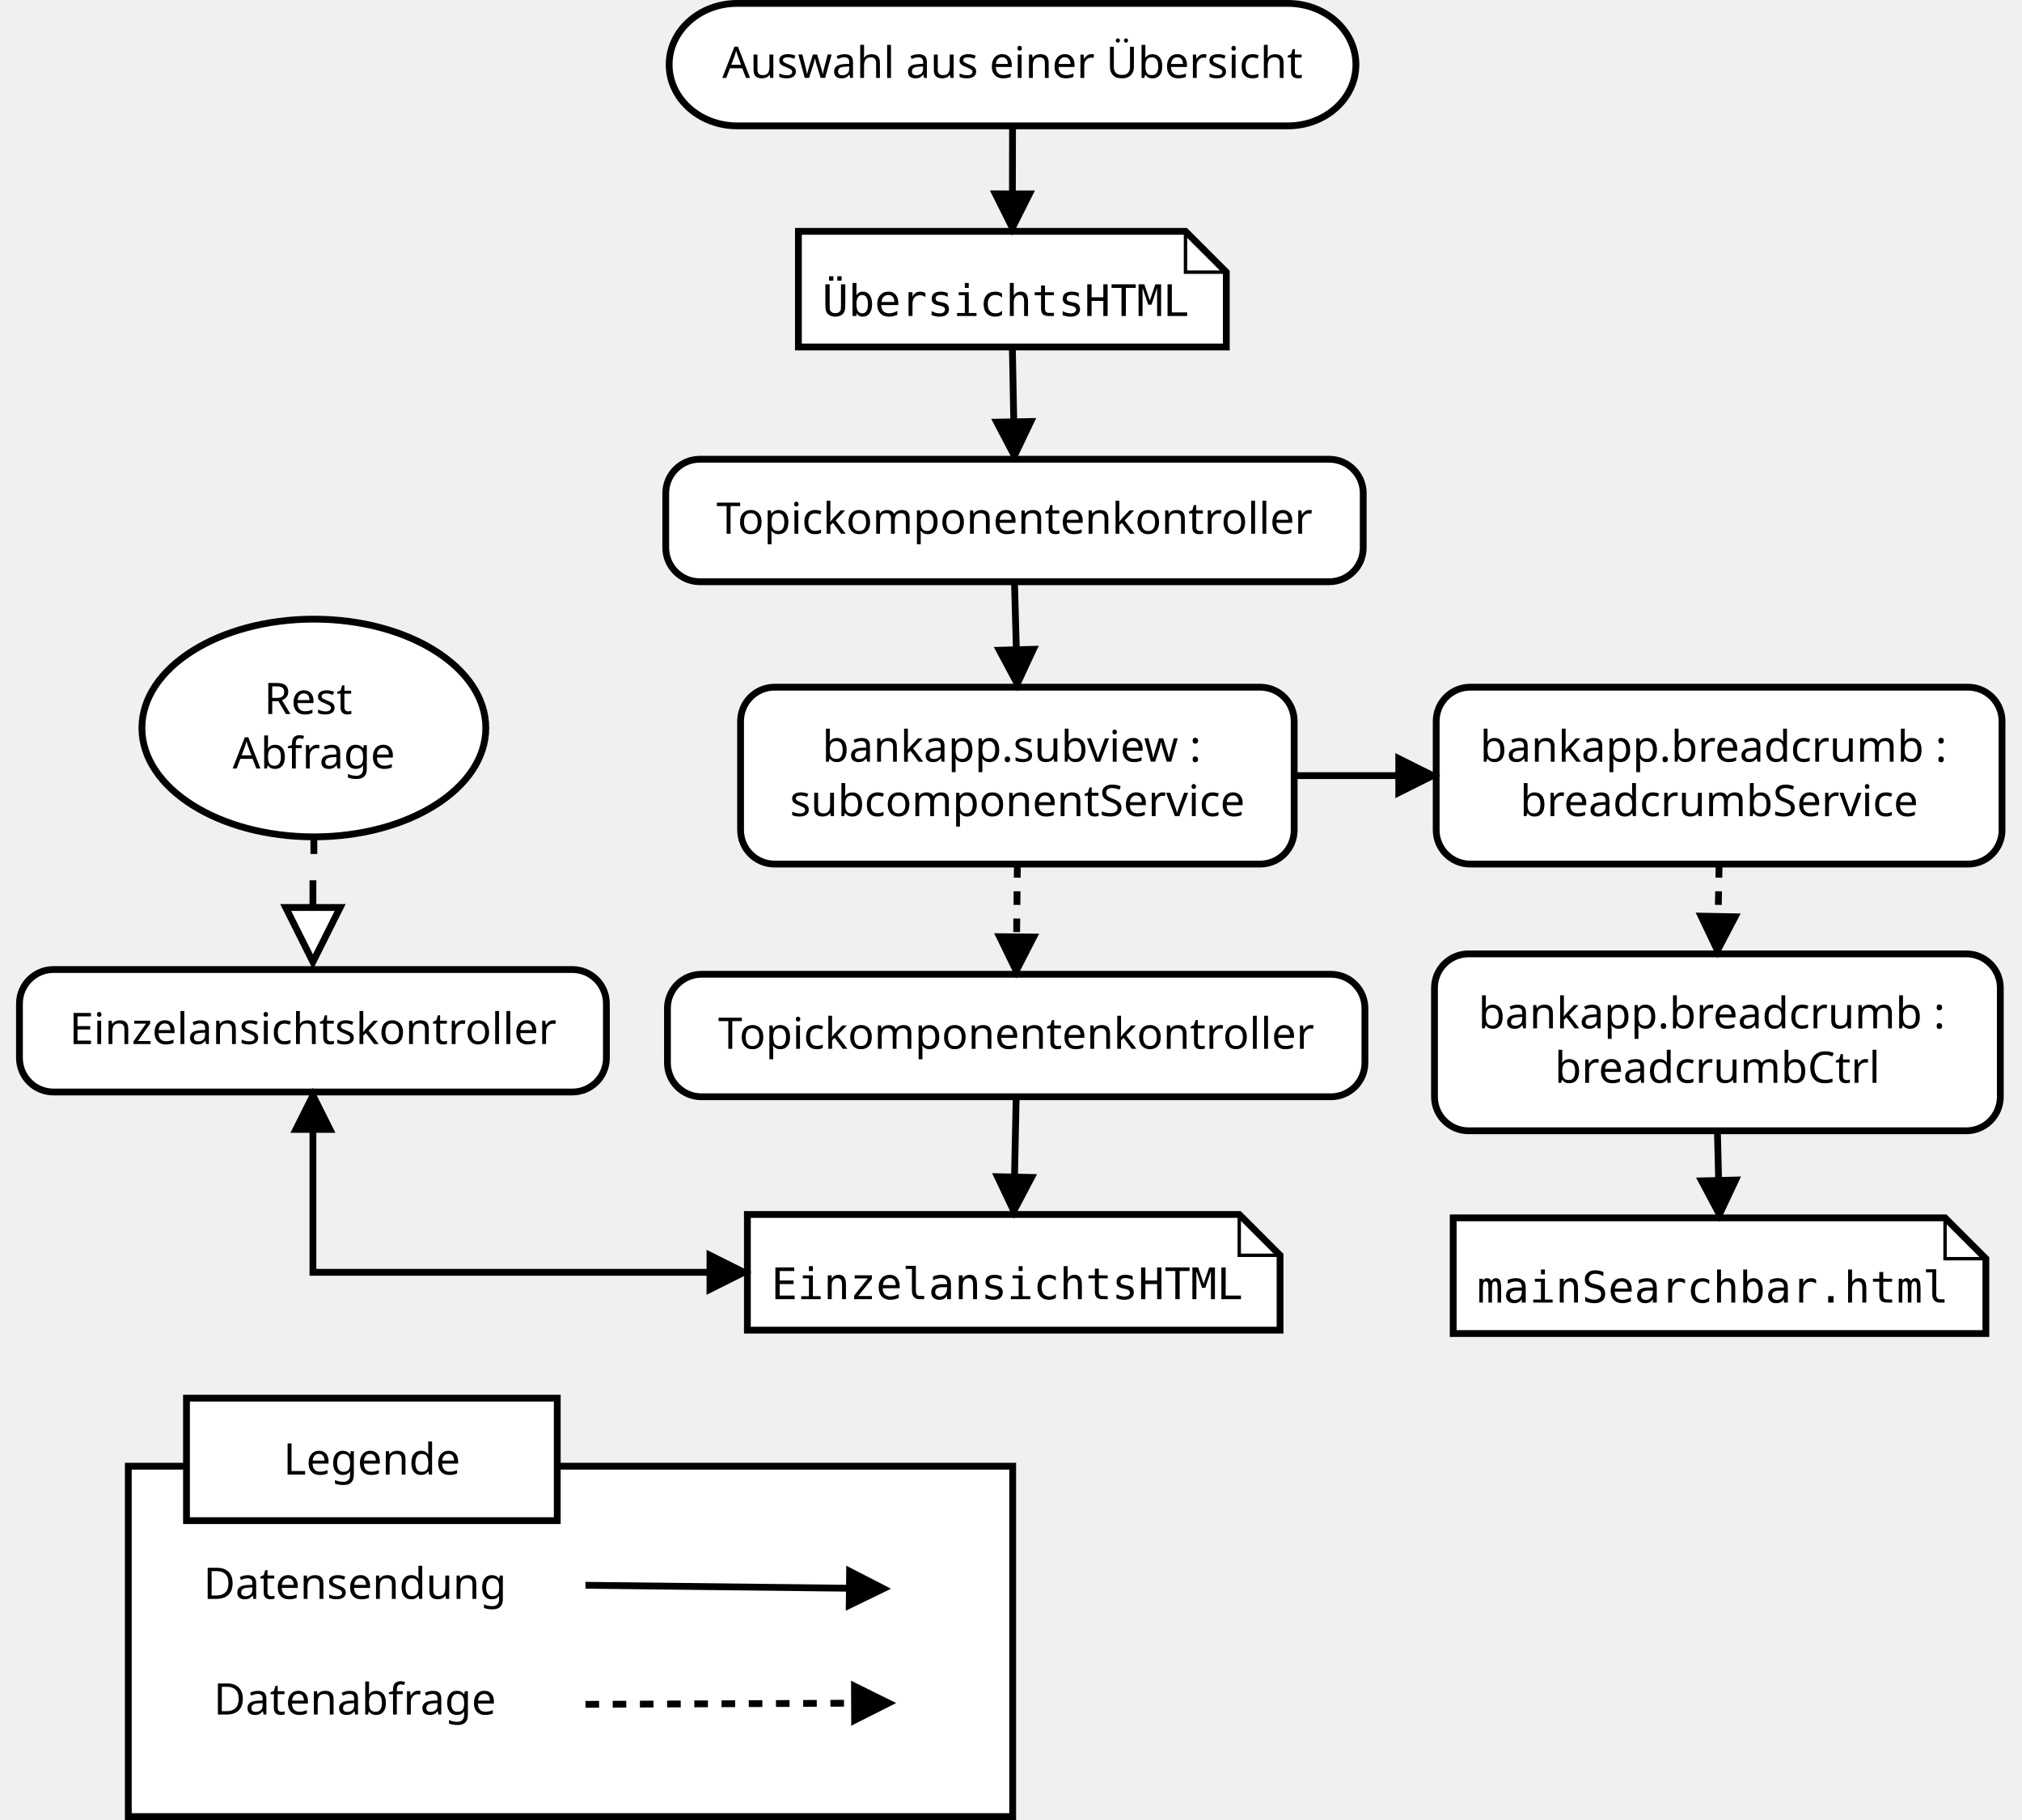
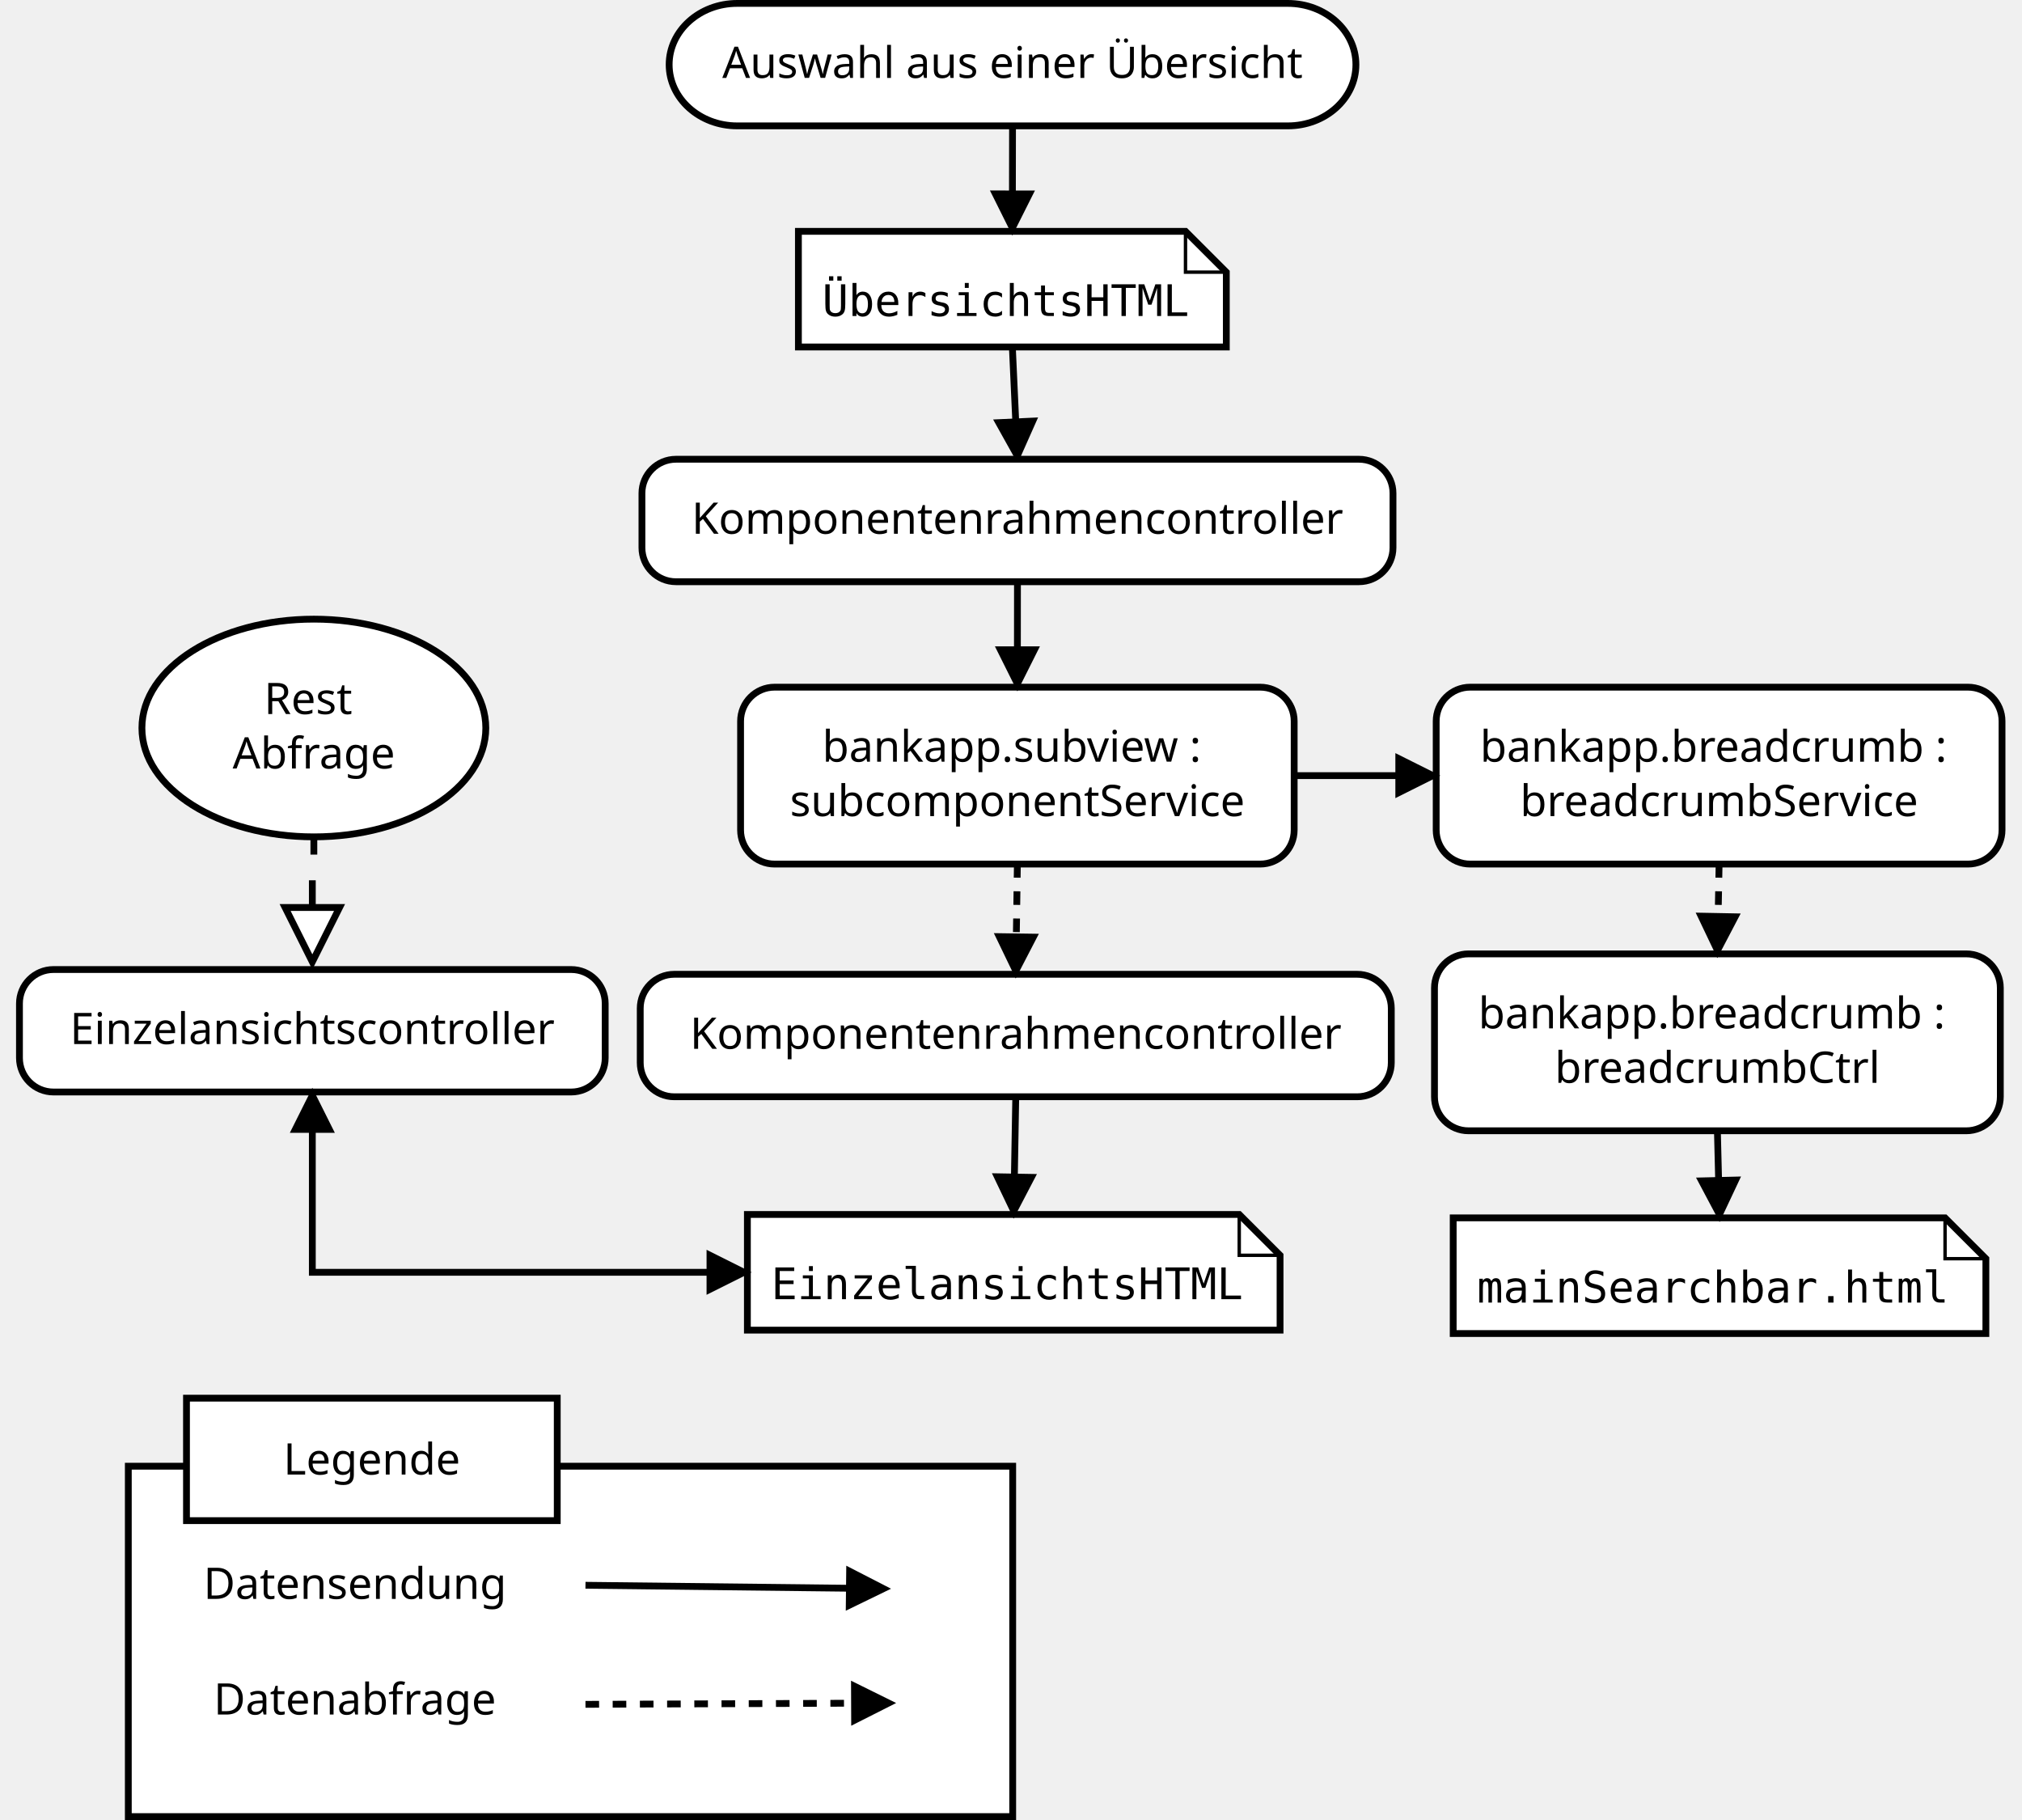
<svg xmlns="http://www.w3.org/2000/svg" width="30cm" height="27cm" viewBox="74 98 585 535">
  <g>
    <rect style="fill: #ffffff" x="107" y="529" width="260" height="103" />
    <rect style="fill: none; fill-opacity:0; stroke-width: 2; stroke: #000000" x="107" y="529" width="260" height="103" />
  </g>
  <g>
    <rect style="fill: #ffffff" x="266" y="99" width="201.9" height="36" rx="20" ry="20" />
    <rect style="fill: none; fill-opacity:0; stroke-width: 2; stroke: #000000" x="266" y="99" width="201.9" height="36" rx="20" ry="20" />
    <text font-size="12.8" style="fill: #000000;text-anchor:middle;font-family:sans-serif;font-style:normal;font-weight:normal" x="366.95" y="120.9">
      <tspan x="366.95" y="120.9">Auswahl aus einer Übersicht</tspan>
    </text>
  </g>
  <g>
    <polygon style="fill: #ffffff" points="304,166 417.8,166 429.8,178 429.8,200 304,200 " />
    <polygon style="fill: none; fill-opacity:0; stroke-width: 2; stroke: #000000" points="304,166 417.8,166 429.8,178 429.8,200 304,200 " />
    <polyline style="fill: none; fill-opacity:0; stroke-width: 1; stroke: #000000" points="417.8,166 417.8,178 429.8,178 " />
    <text font-size="12.8" style="fill: #000000;text-anchor:start;font-family:monospace;font-style:normal;font-weight:normal" x="311" y="190.9">
      <tspan x="311" y="190.9">ÜbersichtsHTML</tspan>
    </text>
  </g>
  <g>
    <rect style="fill: #ffffff" x="287" y="300" width="162.75" height="52" rx="10" ry="10" />
    <rect style="fill: none; fill-opacity:0; stroke-width: 2; stroke: #000000" x="287" y="300" width="162.75" height="52" rx="10" ry="10" />
    <text font-size="12.8" style="fill: #000000;text-anchor:middle;font-family:sans-serif;font-style:normal;font-weight:normal" x="368.375" y="321.9">
      <tspan x="368.375" y="321.9">bankapp.subview : </tspan>
      <tspan x="368.375" y="337.9">subcomponentService</tspan>
    </text>
  </g>
  <g>
-     <rect style="fill: #ffffff" x="75" y="383" width="172.55" height="36" rx="10" ry="10" />
-     <rect style="fill: none; fill-opacity:0; stroke-width: 2; stroke: #000000" x="75" y="383" width="172.55" height="36" rx="10" ry="10" />
-     <text font-size="12.8" style="fill: #000000;text-anchor:middle;font-family:sans-serif;font-style:normal;font-weight:normal" x="161.275" y="404.9">
-       <tspan x="161.275" y="404.9">Einzelansichtskontroller</tspan>
+     <rect style="fill: #ffffff" x="75" y="383" width="172.2" height="36" rx="10" ry="10" />
+     <rect style="fill: none; fill-opacity:0; stroke-width: 2; stroke: #000000" x="75" y="383" width="172.2" height="36" rx="10" ry="10" />
+     <text font-size="12.8" style="fill: #000000;text-anchor:middle;font-family:sans-serif;font-style:normal;font-weight:normal" x="161.1" y="404.9">
+       <tspan x="161.1" y="404.9">Einzelansichtscontroller</tspan>
    </text>
  </g>
  <g>
    <line style="fill: none; fill-opacity:0; stroke-width: 2; stroke: #000000" x1="366.95" y1="135" x2="366.918" y2="155" />
    <polygon style="fill: #000000" points="361.918,154.992 366.902,165 371.918,155.008 " />
    <polygon style="fill: none; fill-opacity:0; stroke-width: 2; stroke: #000000" points="361.918,154.992 366.902,165 371.918,155.008 " />
  </g>
  <g>
-     <line style="fill: none; fill-opacity:0; stroke-width: 2; stroke: #000000" x1="366.9" y1="200" x2="367.316" y2="222.002" />
-     <polygon style="fill: #000000" points="362.317,222.096 367.505,232 372.315,221.907 " />
-     <polygon style="fill: none; fill-opacity:0; stroke-width: 2; stroke: #000000" points="362.317,222.096 367.505,232 372.315,221.907 " />
+     <line style="fill: none; fill-opacity:0; stroke-width: 2; stroke: #000000" x1="366.9" y1="200" x2="367.901" y2="222.011" />
+     <polygon style="fill: #000000" points="362.906,222.238 368.355,232.001 372.895,221.784 " />
+     <polygon style="fill: none; fill-opacity:0; stroke-width: 2; stroke: #000000" points="362.906,222.238 368.355,232.001 372.895,221.784 " />
  </g>
  <g>
-     <line style="fill: none; fill-opacity:0; stroke-width: 2; stroke: #000000" x1="367.524" y1="269" x2="368.073" y2="289.004" />
-     <polygon style="fill: #000000" points="363.074,289.141 368.347,299 373.071,288.867 " />
-     <polygon style="fill: none; fill-opacity:0; stroke-width: 2; stroke: #000000" points="363.074,289.141 368.347,299 373.071,288.867 " />
+     <line style="fill: none; fill-opacity:0; stroke-width: 2; stroke: #000000" x1="368.4" y1="269" x2="368.383" y2="289" />
+     <polygon style="fill: #000000" points="363.383,288.996 368.375,299 373.383,289.004 " />
+     <polygon style="fill: none; fill-opacity:0; stroke-width: 2; stroke: #000000" points="363.383,288.996 368.375,299 373.383,289.004 " />
  </g>
  <g>
    <polygon style="fill: #ffffff" points="289,455 433.6,455 445.6,467 445.6,489 289,489 " />
    <polygon style="fill: none; fill-opacity:0; stroke-width: 2; stroke: #000000" points="289,455 433.6,455 445.6,467 445.6,489 289,489 " />
    <polyline style="fill: none; fill-opacity:0; stroke-width: 1; stroke: #000000" points="433.6,455 433.6,467 445.6,467 " />
    <text font-size="12.8" style="fill: #000000;text-anchor:start;font-family:monospace;font-style:normal;font-weight:normal" x="296" y="479.9">
      <tspan x="296" y="479.9">EinzelansichtsHTML</tspan>
    </text>
  </g>
  <g>
-     <rect style="fill: #ffffff" x="265" y="233" width="205.05" height="36" rx="10" ry="10" />
-     <rect style="fill: none; fill-opacity:0; stroke-width: 2; stroke: #000000" x="265" y="233" width="205.05" height="36" rx="10" ry="10" />
-     <text font-size="12.8" style="fill: #000000;text-anchor:middle;font-family:sans-serif;font-style:normal;font-weight:normal" x="367.525" y="254.9">
-       <tspan x="367.525" y="254.9">Topickomponentenkontroller</tspan>
+     <rect style="fill: #ffffff" x="258" y="233" width="220.8" height="36" rx="10" ry="10" />
+     <rect style="fill: none; fill-opacity:0; stroke-width: 2; stroke: #000000" x="258" y="233" width="220.8" height="36" rx="10" ry="10" />
+     <text font-size="12.8" style="fill: #000000;text-anchor:middle;font-family:sans-serif;font-style:normal;font-weight:normal" x="368.4" y="254.9">
+       <tspan x="368.4" y="254.9">Komponentenrahmencontroller</tspan>
    </text>
  </g>
  <g>
-     <rect style="fill: #ffffff" x="265.5" y="384.4" width="205.05" height="36" rx="10" ry="10" />
-     <rect style="fill: none; fill-opacity:0; stroke-width: 2; stroke: #000000" x="265.5" y="384.4" width="205.05" height="36" rx="10" ry="10" />
-     <text font-size="12.8" style="fill: #000000;text-anchor:middle;font-family:sans-serif;font-style:normal;font-weight:normal" x="368.025" y="406.3">
-       <tspan x="368.025" y="406.3">Topickomponentenkontroller</tspan>
+     <rect style="fill: #ffffff" x="257.5" y="384.4" width="220.8" height="36" rx="10" ry="10" />
+     <rect style="fill: none; fill-opacity:0; stroke-width: 2; stroke: #000000" x="257.5" y="384.4" width="220.8" height="36" rx="10" ry="10" />
+     <text font-size="12.8" style="fill: #000000;text-anchor:middle;font-family:sans-serif;font-style:normal;font-weight:normal" x="367.9" y="406.3">
+       <tspan x="367.9" y="406.3">Komponentenrahmencontroller</tspan>
    </text>
  </g>
  <g>
-     <line style="fill: none; fill-opacity:0; stroke-width: 2; stroke: #000000" x1="368.026" y1="420.4" x2="367.531" y2="444.002" />
-     <polygon style="fill: #000000" points="362.532,443.898 367.321,454 372.53,444.107 " />
-     <polygon style="fill: none; fill-opacity:0; stroke-width: 2; stroke: #000000" points="362.532,443.898 367.321,454 372.53,444.107 " />
+     <line style="fill: none; fill-opacity:0; stroke-width: 2; stroke: #000000" x1="367.9" y1="420.4" x2="367.491" y2="444.002" />
+     <polygon style="fill: #000000" points="362.491,443.915 367.317,454 372.49,444.088 " />
+     <polygon style="fill: none; fill-opacity:0; stroke-width: 2; stroke: #000000" points="362.491,443.915 367.317,454 372.49,444.088 " />
  </g>
  <g>
    <rect style="fill: #ffffff" x="491.5" y="300" width="166.35" height="52" rx="10" ry="10" />
    <rect style="fill: none; fill-opacity:0; stroke-width: 2; stroke: #000000" x="491.5" y="300" width="166.35" height="52" rx="10" ry="10" />
    <text font-size="12.8" style="fill: #000000;text-anchor:middle;font-family:sans-serif;font-style:normal;font-weight:normal" x="574.675" y="321.9">
      <tspan x="574.675" y="321.9">bankapp.breadcrumb :</tspan>
      <tspan x="574.675" y="337.9">breadcrumbService</tspan>
    </text>
  </g>
  <g>
    <polygon style="fill: #ffffff" points="496.5,456 641.1,456 653.1,468 653.1,490 496.5,490 " />
    <polygon style="fill: none; fill-opacity:0; stroke-width: 2; stroke: #000000" points="496.5,456 641.1,456 653.1,468 653.1,490 496.5,490 " />
    <polyline style="fill: none; fill-opacity:0; stroke-width: 1; stroke: #000000" points="641.1,456 641.1,468 653.1,468 " />
    <text font-size="12.8" style="fill: #000000;text-anchor:start;font-family:monospace;font-style:normal;font-weight:normal" x="503.5" y="480.9">
      <tspan x="503.5" y="480.9">mainSearchbar.html</tspan>
    </text>
  </g>
  <g>
    <rect style="fill: #ffffff" x="491" y="378.4" width="166.35" height="52" rx="10" ry="10" />
    <rect style="fill: none; fill-opacity:0; stroke-width: 2; stroke: #000000" x="491" y="378.4" width="166.35" height="52" rx="10" ry="10" />
    <text font-size="12.8" style="fill: #000000;text-anchor:middle;font-family:sans-serif;font-style:normal;font-weight:normal" x="574.175" y="400.3">
      <tspan x="574.175" y="400.3">bankapp.breadcrumb :</tspan>
      <tspan x="574.175" y="416.3">breadcrumbCtrl</tspan>
    </text>
  </g>
  <g>
    <line style="fill: none; fill-opacity:0; stroke-width: 2; stroke: #000000" x1="574.176" y1="430.4" x2="574.532" y2="445.003" />
    <polygon style="fill: #000000" points="569.533,445.125 574.776,455 579.53,444.881 " />
    <polygon style="fill: none; fill-opacity:0; stroke-width: 2; stroke: #000000" points="569.533,445.125 574.776,455 579.53,444.881 " />
  </g>
  <g>
-     <line style="fill: none; fill-opacity:0; stroke-width: 2; stroke-dasharray: 4; stroke: #000000" x1="368.374" y1="352" x2="368.144" y2="373.401" />
-     <polygon style="fill: #000000" points="363.144,373.347 368.037,383.4 373.144,373.454 " />
-     <polygon style="fill: none; fill-opacity:0; stroke-width: 2; stroke: #000000" points="363.144,373.347 368.037,383.4 373.144,373.454 " />
+     <line style="fill: none; fill-opacity:0; stroke-width: 2; stroke-dasharray: 4; stroke: #000000" x1="368.374" y1="352" x2="368.061" y2="373.401" />
+     <polygon style="fill: #000000" points="363.061,373.328 367.915,383.4 373.06,373.474 " />
+     <polygon style="fill: none; fill-opacity:0; stroke-width: 2; stroke: #000000" points="363.061,373.328 367.915,383.4 373.06,373.474 " />
  </g>
  <g>
-     <polyline style="fill: none; fill-opacity:0; stroke-width: 2; stroke-dasharray: 8; stroke: #000000" points="161.275,364.764 161.275,355.5 161.55,355.5 161.55,344 " />
-     <polygon style="fill: #ffffff" points="153.275,364.764 161.275,380.764 169.275,364.764 " />
-     <polygon style="fill: none; fill-opacity:0; stroke-width: 2; stroke: #000000" points="153.275,364.764 161.275,380.764 169.275,364.764 " />
+     <polyline style="fill: none; fill-opacity:0; stroke-width: 2; stroke-dasharray: 8; stroke: #000000" points="161.1,364.764 161.1,355.5 161.55,355.5 161.55,344 " />
+     <polygon style="fill: #ffffff" points="153.1,364.764 161.1,380.764 169.1,364.764 " />
+     <polygon style="fill: none; fill-opacity:0; stroke-width: 2; stroke: #000000" points="153.1,364.764 161.1,380.764 169.1,364.764 " />
  </g>
  <g>
    <ellipse style="fill: #ffffff" cx="161.55" cy="312" rx="50.55" ry="32" />
    <ellipse style="fill: none; fill-opacity:0; stroke-width: 2; stroke: #000000" cx="161.55" cy="312" rx="50.55" ry="32" />
    <text font-size="12.8" style="fill: #000000;text-anchor:middle;font-family:sans-serif;font-style:normal;font-weight:normal" x="161.55" y="307.9">
      <tspan x="161.55" y="307.9">Rest</tspan>
      <tspan x="161.55" y="323.9">Abfrage</tspan>
    </text>
  </g>
  <g>
-     <polyline style="fill: none; fill-opacity:0; stroke-width: 2; stroke: #000000" points="161.275,430 161.275,472 278,472 " />
-     <polygon style="fill: #000000" points="166.275,430 161.275,420 156.275,430 " />
-     <polygon style="fill: none; fill-opacity:0; stroke-width: 2; stroke: #000000" points="166.275,430 161.275,420 156.275,430 " />
+     <polyline style="fill: none; fill-opacity:0; stroke-width: 2; stroke: #000000" points="161.1,430 161.1,472 278,472 " />
+     <polygon style="fill: #000000" points="166.1,430 161.1,420 156.1,430 " />
+     <polygon style="fill: none; fill-opacity:0; stroke-width: 2; stroke: #000000" points="166.1,430 161.1,420 156.1,430 " />
    <polygon style="fill: #000000" points="278,477 288,472 278,467 " />
    <polygon style="fill: none; fill-opacity:0; stroke-width: 2; stroke: #000000" points="278,477 288,472 278,467 " />
  </g>
  <g>
    <polyline style="fill: none; fill-opacity:0; stroke-width: 2; stroke: #000000" points="449.75,326 450.75,326 490.5,326 480.5,326 " />
    <polygon style="fill: #000000" points="480.5,331 490.5,326 480.5,321 " />
    <polygon style="fill: none; fill-opacity:0; stroke-width: 2; stroke: #000000" points="480.5,331 490.5,326 480.5,321 " />
  </g>
  <g>
    <line style="fill: none; fill-opacity:0; stroke-width: 2; stroke-dasharray: 4; stroke: #000000" x1="574.676" y1="352" x2="574.384" y2="367.402" />
    <polygon style="fill: #000000" points="569.385,367.307 574.195,377.4 579.383,367.497 " />
    <polygon style="fill: none; fill-opacity:0; stroke-width: 2; stroke: #000000" points="569.385,367.307 574.195,377.4 579.383,367.497 " />
  </g>
  <g>
    <line style="fill: none; fill-opacity:0; stroke-width: 2; stroke: #000000" x1="241.4" y1="564" x2="319.001" y2="564.876" />
    <polygon style="fill: #000000" points="318.944,569.876 329,564.989 319.057,559.876 " />
    <polygon style="fill: none; fill-opacity:0; stroke-width: 2; stroke: #000000" points="318.944,569.876 329,564.989 319.057,559.876 " />
  </g>
  <g>
    <line style="fill: none; fill-opacity:0; stroke-width: 2; stroke-dasharray: 4; stroke: #000000" x1="241.4" y1="599" x2="320.5" y2="598.665" />
    <polygon style="fill: #000000" points="320.521,603.665 330.5,598.622 320.479,593.665 " />
    <polygon style="fill: none; fill-opacity:0; stroke-width: 2; stroke: #000000" points="320.521,603.665 330.5,598.622 320.479,593.665 " />
  </g>
  <text font-size="12.8" style="fill: #000000;text-anchor:start;font-family:sans-serif;font-style:normal;font-weight:normal" x="129.102" y="568">
    <tspan x="129.102" y="568">Datensendung</tspan>
  </text>
  <text font-size="12.8" style="fill: #000000;text-anchor:start;font-family:sans-serif;font-style:normal;font-weight:normal" x="132.102" y="602">
    <tspan x="132.102" y="602">Datenabfrage</tspan>
  </text>
  <g>
    <rect style="fill: #ffffff" x="124.102" y="509" width="109" height="36" />
    <rect style="fill: none; fill-opacity:0; stroke-width: 2; stroke: #000000" x="124.102" y="509" width="109" height="36" />
  </g>
  <text font-size="12.8" style="fill: #000000;text-anchor:middle;font-family:sans-serif;font-style:normal;font-weight:normal" x="178.602" y="531.45">
    <tspan x="178.602" y="531.45">Legende</tspan>
  </text>
</svg>
